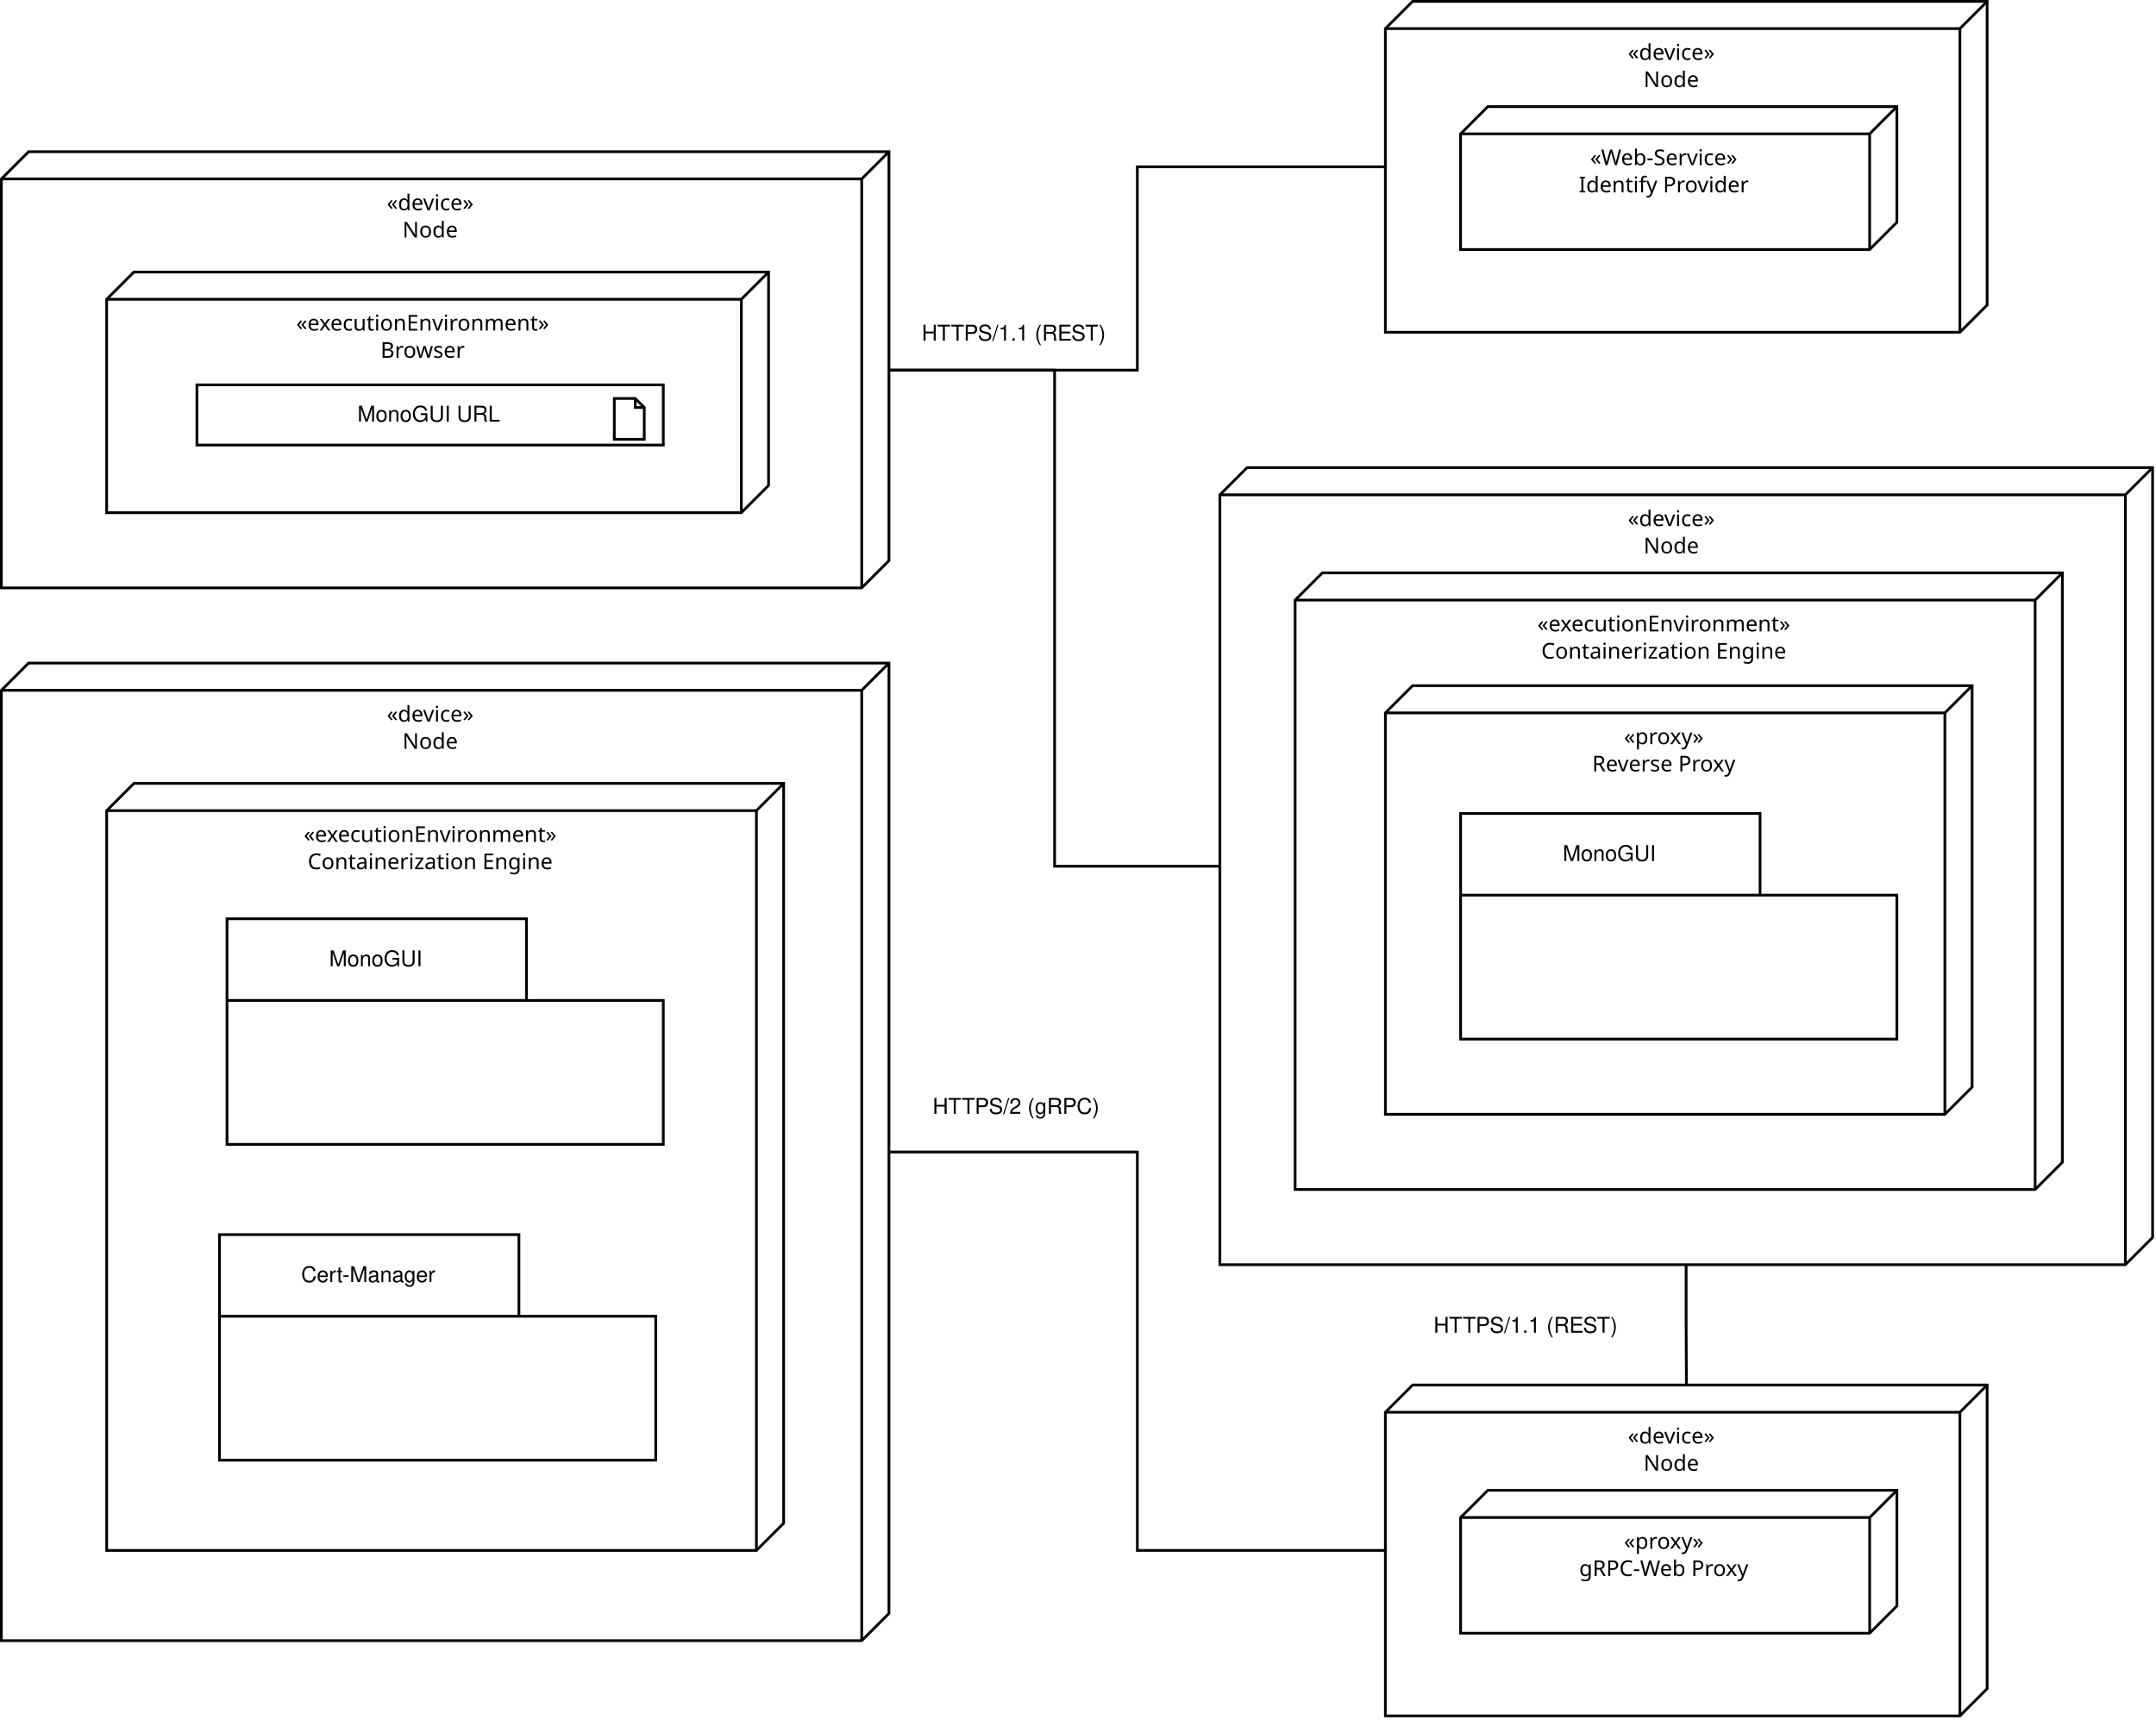
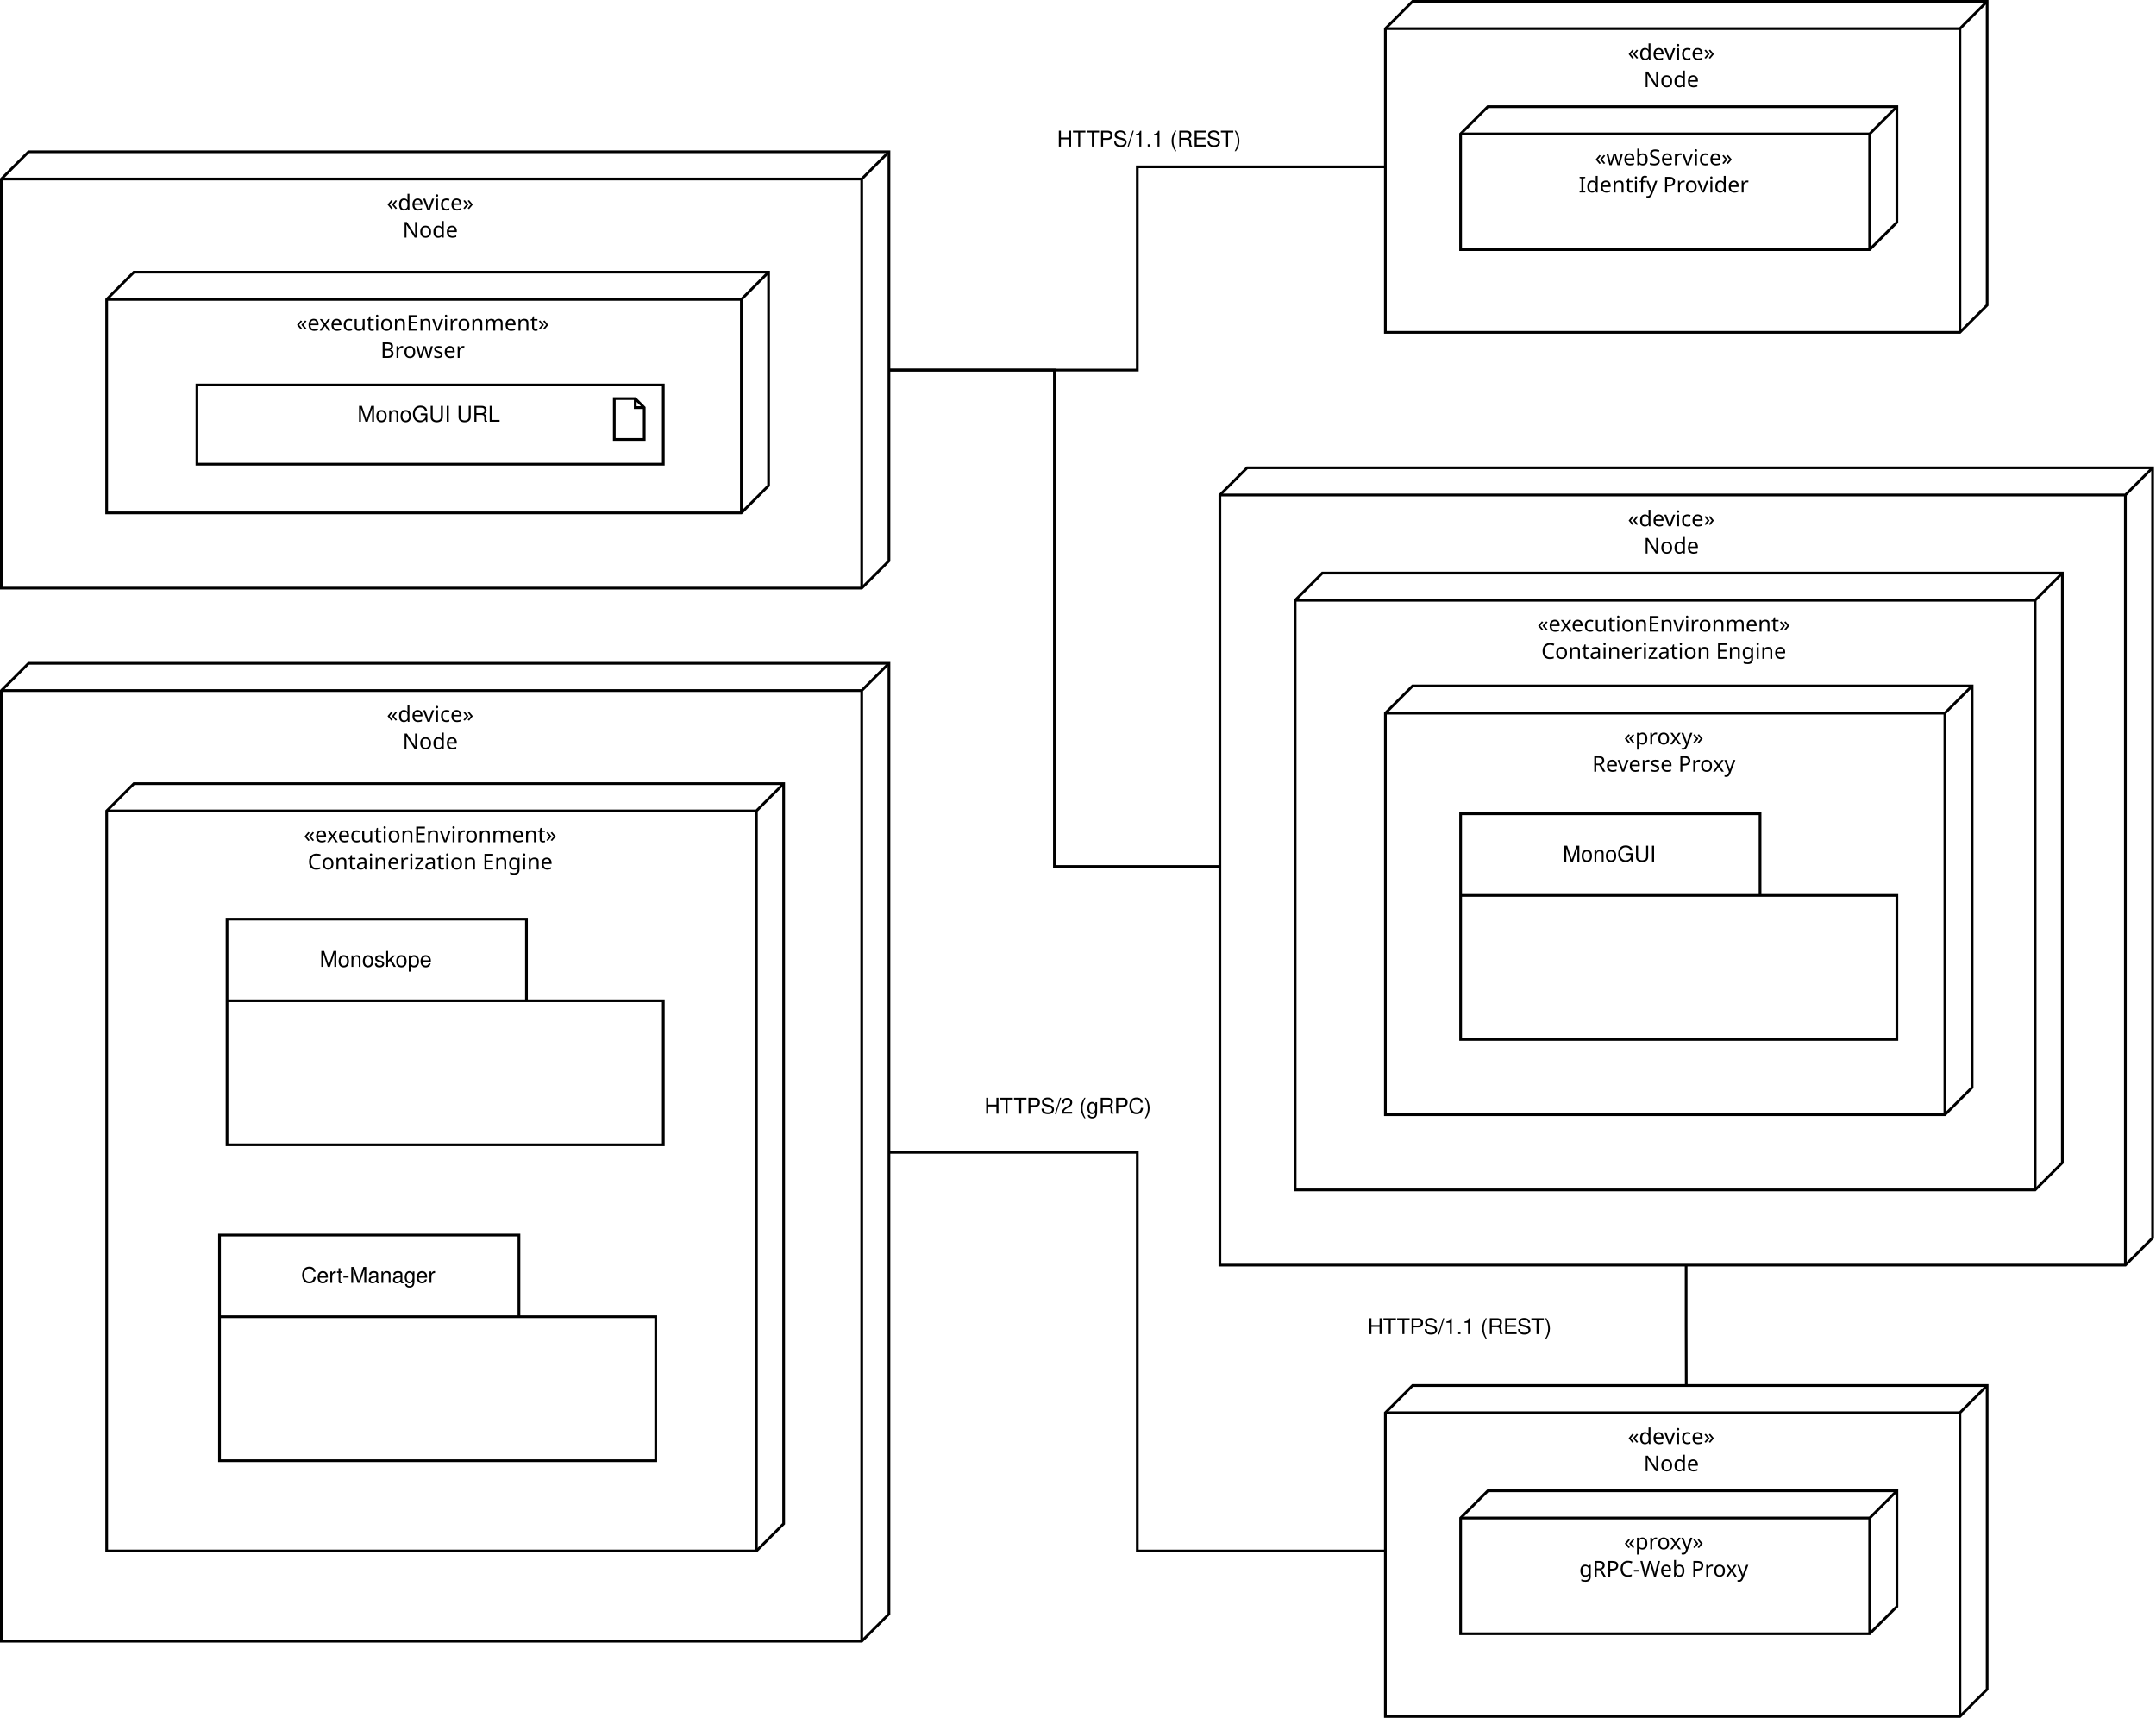
- <svg xmlns="http://www.w3.org/2000/svg" host="65bd71144e" version="1.1" width="792px" height="632px" viewBox="-0.5 -0.5 792 632" content="&lt;mxfile&gt;&lt;diagram name=&quot;Page-1&quot; id=&quot;5f0bae14-7c28-e335-631c-24af17079c00&quot;&gt;7Vtdc5s4FP01nuk+RKMPBOKxdtKmM+lOJkm3zzLINlOMvBi7zv76lUB8CpI0Zet0h3iGMRcsCZ1zr869IjOy2J4+pny3+SxDEc8wDE8zcjnD2POIOmrDY2HAELHCsk6jsLCh2nAf/SOMERrrIQrFvnVjJmWcRbu2MZBJIoKsZeNpKr+3b1vJuN3rjq+FZbgPeGxbv0ZhtimsDHu1/VpE603ZM3L94sqSB9/WqTwkpr8ZJqv8r7i85WVb5kH3Gx7K7w0TuZqRRSplVnzbnhYi1nNbTlvxuw8DV6txpyLJXvQD3wBz5PHBPPxsgWfv56E4RoHQ3+fzGXbVgyhwyPxPhbUZevZYTtdRpFmkZu99HK0TZcrkTt3KzVmgxiJSZdjveBAl6wd99ZLVhhux0oPFteXOzC3KbRu+0x0Fh6XQpwVb8tGEUargj6TuZi8PenLnK5lk92ZsjjrP0RD6eWHRWDHh+iSQ2ygw32O+FPG8gm8hY6nGfJnIJO80S+W3igvIdPOBb6NYc/wvkYY84WXvxQj1E9p4GIj0lIlTw2Tw+SjkVmTpo7rFXHVcClzsez7EMD+6RQvGty58jwGXOcp3KHYJogbQ7zVviYOBS8qfwxLyTYPB2MeA+Y5HypaMLxk/Wlejqrmkvhg69VMLu3iAWuIkgoNG7So5RqlMtnpyukRbqInkUSLS6B+eI4zhVbJWhol9v5R9PgHYRZgyz9FH1iGfAy26YYYAc2DNWNLDN+wC6jUY5/w84ZDvDxBul8rTo8WwO6GmYa/4BG/z6xOvfiGvVKwCDqpiGkJtXjGfAVrEs5wljs0yRAHF1Kk+1GaZ+jGgI0SyksENYn2Wifz45ZNFmhJWLTlyejSB04hkfFlNODKGSksQY7iV+8gQIM5pNF8WeN8sY4NUjuyn5FrwvJ/cFpQxszqPY77bR8uqd0WsQ7qPjuJOGMbBQR6MDDh1AKTQYT5F+thZxRhFrYBg4Y1cqAIRpshzmD72wM06a5g7AvTEht7CXIRKPJpTmWYbuZYJj69qa+3shV7VPtjx4AFHDcWKH+KswmjIPujD1yI+Ch3GbFD1qd2eSML3WkHXUUJZPkR6hvKBDlJBRao0EKVzmlCc8XQtyvtK4aHn60nKpCJWa/6xLcZ/DkbHgvH64eH2Xv0QAdUBfHd3df/wRy+0NxqavsjfXSC2URjmcKfauXjtdTsZJVk+fDqf0ct+KAYhszGyMah52nXIKkky42klGn2OeqH8DDHack/T0otxMY3f6udutIw6Tu91ZKZcrfaKLV1gqzG+DGs0JAOmlOaNLP6ooyIR9B3QiNvEDv9E6QVIEcHM9fTR61nt8xWiVAyqtTGSmDJRf10SM9elCEWUiV2/Ulq6Oh+GlPpOceySjULQkJbETpixQwCiro8J9PJjT8bMGKhzbtXQGDqzetYenQm/3N1YPFIIxkrvLaoyGGzAvz2tdXUO8DTYRFueCQL4bhcr3hUEmKuzh8f8Vq7ouOK6hXl+tzHv/z4oIHrR7Gfw+GAyX+WSiNWfLpjQB/BJ3eghoBBCpfL0bSgxBg0gdUtjKA46rUJvPE48nYK6zjMZiWpfL0kmH1HHniiBcLsROEaYcHsEzpSTPJeTVOlHMyep3PQMOYlnS4v/V05S8XSMnAR67ZSEjJOSlEXqcqfqv0hIyvXkhXXJ9d3t4uKrWE6FybOsCk/XqVzYLjIRW3A8X6iieJSypNNTm5okxlsiU1eu+tAFja06z7fY84I8l1AfjJ15eHbmMUmK58ucpXpoSYrSLc8gKRy7zDltuf5uQeOZ+gVz9W5+XeXq2Rpz9BsBRK1EnjnaQaTYpLUi0U+xj9o6Z9om+9EVA0KtLyr43e7GKOp9UeP8G2WuLUYW6qkvPis3WfeUQCcGDDDAZwCR+oWLTtpz4frPSYhzEWBo7ZnU6FtZWJ4ueCFEe17mOVuRq+fFxEmRvmrjvXLNMyhSd6gM/lUsL+5F2hsaPoXqGaPVY1EBOUbhtIX2poogSP2BpgR9lQoZqQpSvkTQU0bV5ne6nPb7FlGHoPvhEiphEHiEEua4KD92dIXCSVcVMETqVsLKYvnLS6nlu/umwc4Lna+ppKrT+k344vb63w3I1b8=&lt;/diagram&gt;&lt;/mxfile&gt;" style="background-color: rgb(255, 255, 255);">
+ <svg xmlns="http://www.w3.org/2000/svg" host="65bd71144e" version="1.1" width="792px" height="631px" viewBox="-0.5 -0.5 792 631" content="&lt;mxfile&gt;&lt;diagram name=&quot;Page-1&quot; id=&quot;5f0bae14-7c28-e335-631c-24af17079c00&quot;&gt;7Vttb5s6FP41kXY/FPkFG/NxSbu2UndVtd322QGHoBGcS0ia7tdfGwwEDG1vGy3dFZ1kxQfjt+c5x+ccswmerfaXGV8vv8pQJBMEwv0En08QwgSoUgueSgGkLiwlURaHRtYI7uNfwgjNi9E2DsWm1TCXMsnjdVsYyDQVQd6S8SyTj+1mC5m0R13zSFiC+4AntvRHHObLUsqQ18ivRBwtq5Eh9csncx78jDK5Tc14E4QXxV/5eMWrvsxCN0seyscDEb6Y4FkmZV7+Wu1nItF7W21b+d6Xgaf1vDOR5q96wWflKzuebM3iJzM0+TwNxS4OhP49nU4QVQtR4ODp3wprM/X8qdquncjyWO3e5ySOUiXK5Vo15aYWqLmITAk2ax7EafSgn56zRnAjFnqyqJHcmb2FhWzJ13qgYDsXulqypZhNGGcK/ljqYTZyqzd3upBpfm/m5qp6gYbQ6wVlZ+WG60ogV3Fgfid8LpJpDd9MJlLN+TyVaTFonsmfNRegGeYLX8WJ5vh3kYU85dXo5Qz1Cm08DER6y8T+QGTwuRRyJfLsSTUxT11KHIp8zwcIFCUtezC6deZ7zKHMVbpDEMWQGEAfG95iFzkUV6+DCvLlAYORjxzmux6uejK6ZPQoqmfVcEn9MHTqpxaiaIBaYi+CrUbtIt3FmUxXenO6RJupjeRxKrL4Fy8QRuAijZRgZN9vZZ+PHUQhIsxzdck65HOBRTfEoMNc0DAW9/ANUYd4B4xz30846PsDhFtncv9kMexOqG3YKD6B2+L5yKvfyCtlqxwX1jYNwjavmM8cUtqzgiWuzTJIHIKIW/8jNsvUyw45giWrGHxArK8ylZffri3SVLBql6OgxyFwGpGcz+sNh0ZQ+xLYCG7lJjYESAoaTecl3jfzxCBVIHudXglejFPIgspm1vUk4etNPK9HV8TaZpt4J+6EYRwY5MGRASeuAwhwmU+gLjunGCOwZRAsvCEFyhAhAj2X6bIHbtY5w+gRoMc29BbmIlTOo6nKLF/KSKY8uWikjbKX/qrWwY4GDyhqKBZ8m+Q1RkPyQR2+EslOaDNmg6qrdn8iDT9rD7qxEkryJdY7VEx0kArKUmWBqJTTmOKcZ5Go2lWOh96vZymTiUSd+bu2M/4+GF0LxquHh9t79SJ01ADg093F/cNfvdDeaGj6LH/3gFjFYVjAnWnl4o3WrWWc5sX0yXRCzvuhGITMxsjGoOFpVyHrIMnMpxVo9CnqmdIzyEhLPU1Pr8bFdH6r1930XIFQ6Tx0cbsLuVhsFFu6wNZzfB3WcMgNGEOaD3L4w44XCYHvOgd2G9vmHyt/ARCIEaOeLr2e0744ISqPQfV2jCCmCtTfFsRMdSpCEWVk1+90LamOhwEhvluWXbIR4By4ltgOmJGLHUiojzDwirInYmbMaWJu1dEx/Mx6rT1+Jvh2d2PxSCGYKH9vVqfBwAH8q32ks3MOz4JlvOK5wA5frxPFu5IAU1V7eCqackXHBdc9TIvWRrz5Z6uA6EWzn8HHB5P5KpbsAgh8B9ioQQ86GNlIoab1+3wIMp4rH1zznw8qqftCjKH614eMiTBU2aP3ELU7AcdQfNrjsoxRxktRRh1QHEYZtZqeIMrwbGfh/xVl1Dw9RpQBvHaQgY8SZJyxdmah4wQeJ8TAdOAo6M80Rne3s7MfYj6mGk9yKjyfeaKgnTbCtmPxcuqJoKMkGt2ebNPoYnwkMnVDVx9Q5+DyzfMt9rwicsXEd44dS3h2LDG6FC8nLivvoeVSVGp5ApfCtROX4yXqn2Y0XshIMKrv55u8Vc9ll6vv+LE6iTxT2kakvHa1LNG72EdsP0cnJDY/5dqm0Hj1NXRmAKA9jJoAtHvZCXs/vjj95Re13ZGZWvXZV6UoUU9ac2TAAAN85kDcfETRCXzOqP+SE3EqAgydPqM/+lGOludTXhCSng90Tpbm6vnYcPRJ33SZXqvmCXxSOpQIfxTze5H1WobrUC0xXjyVKZBdHI63Yh8qCwLVn3Pog77JCTlSGsRDFsGqPKoWf9L5tD83izoE3X/OoWLfd3yfYOZSWJSduELhpNMKCECEGWb+M5dg/bnU6nN802HnG823pFJVtfm4vWze/A8CfPEv&lt;/diagram&gt;&lt;/mxfile&gt;" style="background-color: rgb(255, 255, 255);">
  <defs />
  <g>
    <path d="M 472.5 146.45 L 755.39 146.45 L 765.39 156.45 L 765.39 489.08 L 482.5 489.08 L 472.5 479.08 L 472.5 146.45 Z" fill="rgb(255, 255, 255)" stroke="rgb(0, 0, 0)" stroke-miterlimit="10" transform="rotate(90,618.94,317.76)" pointer-events="all" />
    <path d="M 482.5 489.08 L 482.5 156.45 L 472.5 146.45 M 482.5 156.45 L 765.39 156.45" fill="none" stroke="rgb(0, 0, 0)" stroke-miterlimit="10" transform="rotate(90,618.94,317.76)" pointer-events="all" />
    <g fill="rgb(0, 0, 0)" font-family="Verdana" text-decoration="underline" text-anchor="middle" font-size="8px">
      <text x="613.44" y="192.82">
                «device»
            </text>
      <text x="613.44" y="202.82">
                Node
            </text>
    </g>
    <path d="M 502.89 182.37 L 719.47 182.37 L 729.47 192.37 L 729.47 464.21 L 512.89 464.21 L 502.89 454.21 L 502.89 182.37 Z" fill="rgb(255, 255, 255)" stroke="rgb(0, 0, 0)" stroke-miterlimit="10" transform="rotate(90,616.18,323.29)" pointer-events="all" />
    <path d="M 512.89 464.21 L 512.89 192.37 L 502.89 182.37 M 512.89 192.37 L 729.47 192.37" fill="none" stroke="rgb(0, 0, 0)" stroke-miterlimit="10" transform="rotate(90,616.18,323.29)" pointer-events="all" />
    <g fill="rgb(0, 0, 0)" font-family="Verdana" text-decoration="underline" text-anchor="middle" font-size="8px">
      <text x="610.68" y="231.5">
                «executionEnvironment»
            </text>
      <text x="610.68" y="241.5">
                Containerization Engine
            </text>
    </g>
    <path d="M 537.43 222.43 L 684.93 222.43 L 694.93 232.43 L 694.93 437.96 L 547.43 437.96 L 537.43 427.96 L 537.43 222.43 Z" fill="rgb(255, 255, 255)" stroke="rgb(0, 0, 0)" stroke-miterlimit="10" transform="rotate(90,616.18,330.2)" pointer-events="all" />
    <path d="M 547.43 437.96 L 547.43 232.43 L 537.43 222.43 M 547.43 232.43 L 694.93 232.43" fill="none" stroke="rgb(0, 0, 0)" stroke-miterlimit="10" transform="rotate(90,616.18,330.2)" pointer-events="all" />
    <g fill="rgb(0, 0, 0)" font-family="Verdana" text-decoration="underline" text-anchor="middle" font-size="8px">
      <text x="610.68" y="272.95">
                «proxy»
            </text>
      <text x="610.68" y="282.95">
                Reverse Proxy
            </text>
    </g>
    <path d="M 536.05 328.42 L 536.05 298.42 L 646.05 298.42 L 646.05 328.42 M 536.05 328.42 L 696.31 328.42 L 696.31 381.32 L 536.05 381.32 Z" fill="rgb(255, 255, 255)" stroke="rgb(0, 0, 0)" stroke-miterlimit="10" pointer-events="all" />
    <g fill="rgb(0, 0, 0)" font-family="Helvetica" text-anchor="middle" font-size="8px">
-       <text x="590.68" y="315.87">
+       <text x="590.68" y="315.98">
                MonoGUI
            </text>
    </g>
-     <path d="M 326.05 135.5 L 386.9 135.5 L 386.9 317.8 L 447.63 317.8" fill="none" stroke="rgb(0, 0, 0)" stroke-miterlimit="10" pointer-events="stroke" />
+     <path d="M 326.05 135.44 L 386.83 135.44 L 386.83 317.78 L 447.63 317.78" fill="none" stroke="rgb(0, 0, 0)" stroke-miterlimit="10" pointer-events="stroke" />
    <g fill="rgb(0, 0, 0)" font-family="Helvetica" text-anchor="middle" font-size="8px">
-       <rect fill="rgb(255, 255, 255)" stroke="none" x="338" y="118" width="70" height="11" stroke-width="0" />
-       <text x="371.9" y="124.65">
+       <rect fill="rgb(255, 255, 255)" stroke="none" x="388" y="46" width="70" height="11" stroke-width="0" />
+       <text x="421.61" y="53.33">
                HTTPS/1.1 (REST)
            </text>
    </g>
    <path d="M 82.89 -27.63 L 233.16 -27.63 L 243.16 -17.63 L 243.16 298.42 L 92.89 298.42 L 82.89 288.42 L 82.89 -27.63 Z" fill="rgb(255, 255, 255)" stroke="rgb(0, 0, 0)" stroke-miterlimit="10" transform="rotate(90,163.03,135.39)" pointer-events="all" />
    <path d="M 92.89 298.42 L 92.89 -17.63 L 82.89 -27.63 M 92.89 -17.63 L 243.16 -17.63" fill="none" stroke="rgb(0, 0, 0)" stroke-miterlimit="10" transform="rotate(90,163.03,135.39)" pointer-events="all" />
    <g fill="rgb(0, 0, 0)" font-family="Verdana" text-decoration="underline" text-anchor="middle" font-size="8px">
      <text x="157.53" y="76.76">
                «device»
            </text>
      <text x="157.53" y="86.76">
                Node
            </text>
    </g>
    <path d="M 116.05 22.11 L 194.47 22.11 L 204.47 32.11 L 204.47 265.26 L 126.05 265.26 L 116.05 255.26 L 116.05 22.11 Z" fill="rgb(255, 255, 255)" stroke="rgb(0, 0, 0)" stroke-miterlimit="10" transform="rotate(90,160.26,143.68)" pointer-events="all" />
    <path d="M 126.05 265.26 L 126.05 32.11 L 116.05 22.11 M 126.05 32.11 L 204.47 32.11" fill="none" stroke="rgb(0, 0, 0)" stroke-miterlimit="10" transform="rotate(90,160.26,143.68)" pointer-events="all" />
    <g fill="rgb(0, 0, 0)" font-family="Verdana" text-decoration="underline" text-anchor="middle" font-size="8px">
      <text x="154.76" y="120.97">
                «executionEnvironment»
            </text>
      <text x="154.76" y="130.97">
                Browser
            </text>
    </g>
-     <rect x="71.84" y="140.92" width="171.32" height="22.11" fill="rgb(255, 255, 255)" stroke="rgb(0, 0, 0)" pointer-events="all" />
+     <rect x="71.84" y="140.92" width="171.32" height="29.08" fill="rgb(255, 255, 255)" stroke="rgb(0, 0, 0)" pointer-events="all" />
    <path d="M 225.16 145.92 L 232.86 145.92 L 236.16 149.22 L 236.16 160.92 L 225.16 160.92 Z M 232.86 145.92 L 232.86 149.22 L 236.16 149.22" fill="none" stroke="rgb(0, 0, 0)" stroke-miterlimit="10" pointer-events="all" />
    <g fill="rgb(0, 0, 0)" font-family="Helvetica" text-anchor="middle" font-size="8px">
      <text x="157" y="154.42">
                MonoGUI URL
            </text>
    </g>
    <path d="M 558.16 458.68 L 669.73 458.68 L 679.73 468.68 L 679.73 679.74 L 568.16 679.74 L 558.16 669.74 L 558.16 458.68 Z" fill="rgb(255, 255, 255)" stroke="rgb(0, 0, 0)" stroke-miterlimit="10" transform="rotate(90,618.94,569.21)" pointer-events="all" />
    <path d="M 568.16 679.74 L 568.16 468.68 L 558.16 458.68 M 568.16 468.68 L 679.73 468.68" fill="none" stroke="rgb(0, 0, 0)" stroke-miterlimit="10" transform="rotate(90,618.94,569.21)" pointer-events="all" />
    <g fill="rgb(0, 0, 0)" font-family="Verdana" text-decoration="underline" text-anchor="middle" font-size="8px">
      <text x="613.44" y="529.92">
                «device»
            </text>
      <text x="613.44" y="539.92">
                Node
            </text>
    </g>
-     <path d="M 618.9 464.21 L 618.9 486.32 L 619 508.42" fill="none" stroke="rgb(0, 0, 0)" stroke-miterlimit="10" pointer-events="stroke" />
+     <path d="M 618.89 464.21 L 618.89 486.28 L 618.94 508.42" fill="none" stroke="rgb(0, 0, 0)" stroke-miterlimit="10" pointer-events="stroke" />
    <g fill="rgb(0, 0, 0)" font-family="Helvetica" text-anchor="middle" font-size="8px">
-       <rect fill="rgb(255, 255, 255)" stroke="none" x="526" y="482" width="70" height="11" stroke-width="0" />
-       <text x="559.9" y="489.22">
+       <rect fill="rgb(255, 255, 255)" stroke="none" x="502" y="483" width="70" height="11" stroke-width="0" />
+       <text x="535.67" y="489.54">
                HTTPS/1.1 (REST)
            </text>
    </g>
    <path d="M 589.93 493.22 L 632.43 493.22 L 642.43 503.22 L 642.43 653.49 L 599.93 653.49 L 589.93 643.49 L 589.93 493.22 Z" fill="rgb(255, 255, 255)" stroke="rgb(0, 0, 0)" stroke-miterlimit="10" transform="rotate(90,616.18,573.36)" pointer-events="all" />
    <path d="M 599.93 653.49 L 599.93 503.22 L 589.93 493.22 M 599.93 503.22 L 642.43 503.22" fill="none" stroke="rgb(0, 0, 0)" stroke-miterlimit="10" transform="rotate(90,616.18,573.36)" pointer-events="all" />
    <g fill="rgb(0, 0, 0)" font-family="Verdana" text-decoration="underline" text-anchor="middle" font-size="8px">
      <text x="610.68" y="568.61">
                «proxy»
            </text>
      <text x="610.68" y="578.61">
                gRPC-Web Proxy
            </text>
    </g>
    <path d="M -16.58 259.74 L 332.63 259.74 L 342.63 269.74 L 342.63 585.79 L -6.58 585.79 L -16.58 575.79 L -16.58 259.74 Z" fill="rgb(255, 255, 255)" stroke="rgb(0, 0, 0)" stroke-miterlimit="10" transform="rotate(90,163.03,422.76)" pointer-events="all" />
    <path d="M -6.58 585.79 L -6.58 269.74 L -16.58 259.74 M -6.58 269.74 L 342.63 269.74" fill="none" stroke="rgb(0, 0, 0)" stroke-miterlimit="10" transform="rotate(90,163.03,422.76)" pointer-events="all" />
    <g fill="rgb(0, 0, 0)" font-family="Verdana" text-decoration="underline" text-anchor="middle" font-size="8px">
      <text x="157.53" y="264.66">
                «device»
            </text>
      <text x="157.53" y="274.66">
                Node
            </text>
    </g>
-     <path d="M 508.42 569.2 L 417.3 569.2 L 417.3 422.8 L 326.05 422.8" fill="none" stroke="rgb(0, 0, 0)" stroke-miterlimit="10" pointer-events="stroke" />
+     <path d="M 508.42 569.22 L 417.28 569.22 L 417.28 422.78 L 326.05 422.78" fill="none" stroke="rgb(0, 0, 0)" stroke-miterlimit="10" pointer-events="stroke" />
    <path d="M 22.1 303.95 L 293.95 303.95 L 303.95 313.95 L 303.95 552.63 L 32.1 552.63 L 22.1 542.63 L 22.1 303.95 Z" fill="rgb(255, 255, 255)" stroke="rgb(0, 0, 0)" stroke-miterlimit="10" transform="rotate(90,163.03,428.29)" pointer-events="all" />
    <path d="M 32.1 552.63 L 32.1 313.95 L 22.1 303.95 M 32.1 313.95 L 303.95 313.95" fill="none" stroke="rgb(0, 0, 0)" stroke-miterlimit="10" transform="rotate(90,163.03,428.29)" pointer-events="all" />
    <g fill="rgb(0, 0, 0)" font-family="Verdana" text-decoration="underline" text-anchor="middle" font-size="8px">
      <text x="157.53" y="308.87">
                «executionEnvironment»
            </text>
      <text x="157.53" y="318.87">
                Containerization Engine
            </text>
    </g>
    <path d="M 82.89 367.11 L 82.89 337.11 L 192.89 337.11 L 192.89 367.11 M 82.89 367.11 L 243.16 367.11 L 243.16 420 L 82.89 420 Z" fill="rgb(255, 255, 255)" stroke="rgb(0, 0, 0)" stroke-miterlimit="10" pointer-events="all" />
    <g fill="rgb(0, 0, 0)" font-family="Helvetica" text-anchor="middle" font-size="8px">
-       <text x="137.53" y="354.55">
-                 MonoGUI
+       <text x="137.53" y="354.66">
+                 Monoskope
            </text>
    </g>
    <path d="M 80.13 483.16 L 80.13 453.16 L 190.13 453.16 L 190.13 483.16 M 80.13 483.16 L 240.39 483.16 L 240.39 536.05 L 80.13 536.05 Z" fill="rgb(255, 255, 255)" stroke="rgb(0, 0, 0)" stroke-miterlimit="10" pointer-events="all" />
    <g fill="rgb(0, 0, 0)" font-family="Helvetica" text-anchor="middle" font-size="8px">
-       <text x="134.76" y="470.61">
+       <text x="134.76" y="470.72">
                Cert-Manager
            </text>
    </g>
    <path d="M 558.16 -49.74 L 669.73 -49.74 L 679.73 -39.74 L 679.73 171.32 L 568.16 171.32 L 558.16 161.32 L 558.16 -49.74 Z" fill="rgb(255, 255, 255)" stroke="rgb(0, 0, 0)" stroke-miterlimit="10" transform="rotate(90,618.94,60.79)" pointer-events="all" />
    <path d="M 568.16 171.32 L 568.16 -39.74 L 558.16 -49.74 M 568.16 -39.74 L 679.73 -39.74" fill="none" stroke="rgb(0, 0, 0)" stroke-miterlimit="10" transform="rotate(90,618.94,60.79)" pointer-events="all" />
    <g fill="rgb(0, 0, 0)" font-family="Verdana" text-decoration="underline" text-anchor="middle" font-size="8px">
      <text x="613.44" y="21.5">
                «device»
            </text>
      <text x="613.44" y="31.5">
                Node
            </text>
    </g>
-     <path d="M 326.05 135.5 L 417.3 135.5 L 417.3 60.8 L 508.42 60.8" fill="none" stroke="rgb(0, 0, 0)" stroke-miterlimit="10" pointer-events="stroke" />
+     <path d="M 326.05 135.44 L 417.28 135.44 L 417.28 60.78 L 508.42 60.78" fill="none" stroke="rgb(0, 0, 0)" stroke-miterlimit="10" pointer-events="stroke" />
    <path d="M 589.93 -15.2 L 632.43 -15.2 L 642.43 -5.2 L 642.43 145.07 L 599.93 145.07 L 589.93 135.07 L 589.93 -15.2 Z" fill="rgb(255, 255, 255)" stroke="rgb(0, 0, 0)" stroke-miterlimit="10" transform="rotate(90,616.18,64.93)" pointer-events="all" />
    <path d="M 599.93 145.07 L 599.93 -5.2 L 589.93 -15.2 M 599.93 -5.2 L 642.43 -5.2" fill="none" stroke="rgb(0, 0, 0)" stroke-miterlimit="10" transform="rotate(90,616.18,64.93)" pointer-events="all" />
    <g fill="rgb(0, 0, 0)" font-family="Verdana" text-decoration="underline" text-anchor="middle" font-size="8px">
      <text x="610.68" y="60.18">
-                 «Web-Service»
+                 «webService»
            </text>
      <text x="610.68" y="70.18">
                Identify Provider
            </text>
    </g>
    <g fill="rgb(0, 0, 0)" font-family="Helvetica" text-anchor="middle" font-size="8px">
-       <rect fill="rgb(255, 255, 255)" stroke="none" x="342" y="402" width="64" height="11" stroke-width="0" />
-       <text x="372.74" y="408.79">
+       <rect fill="rgb(255, 255, 255)" stroke="none" x="361" y="402" width="64" height="11" stroke-width="0" />
+       <text x="391.77" y="408.57">
                HTTPS/2 (gRPC)
            </text>
    </g>
  </g>
</svg>
